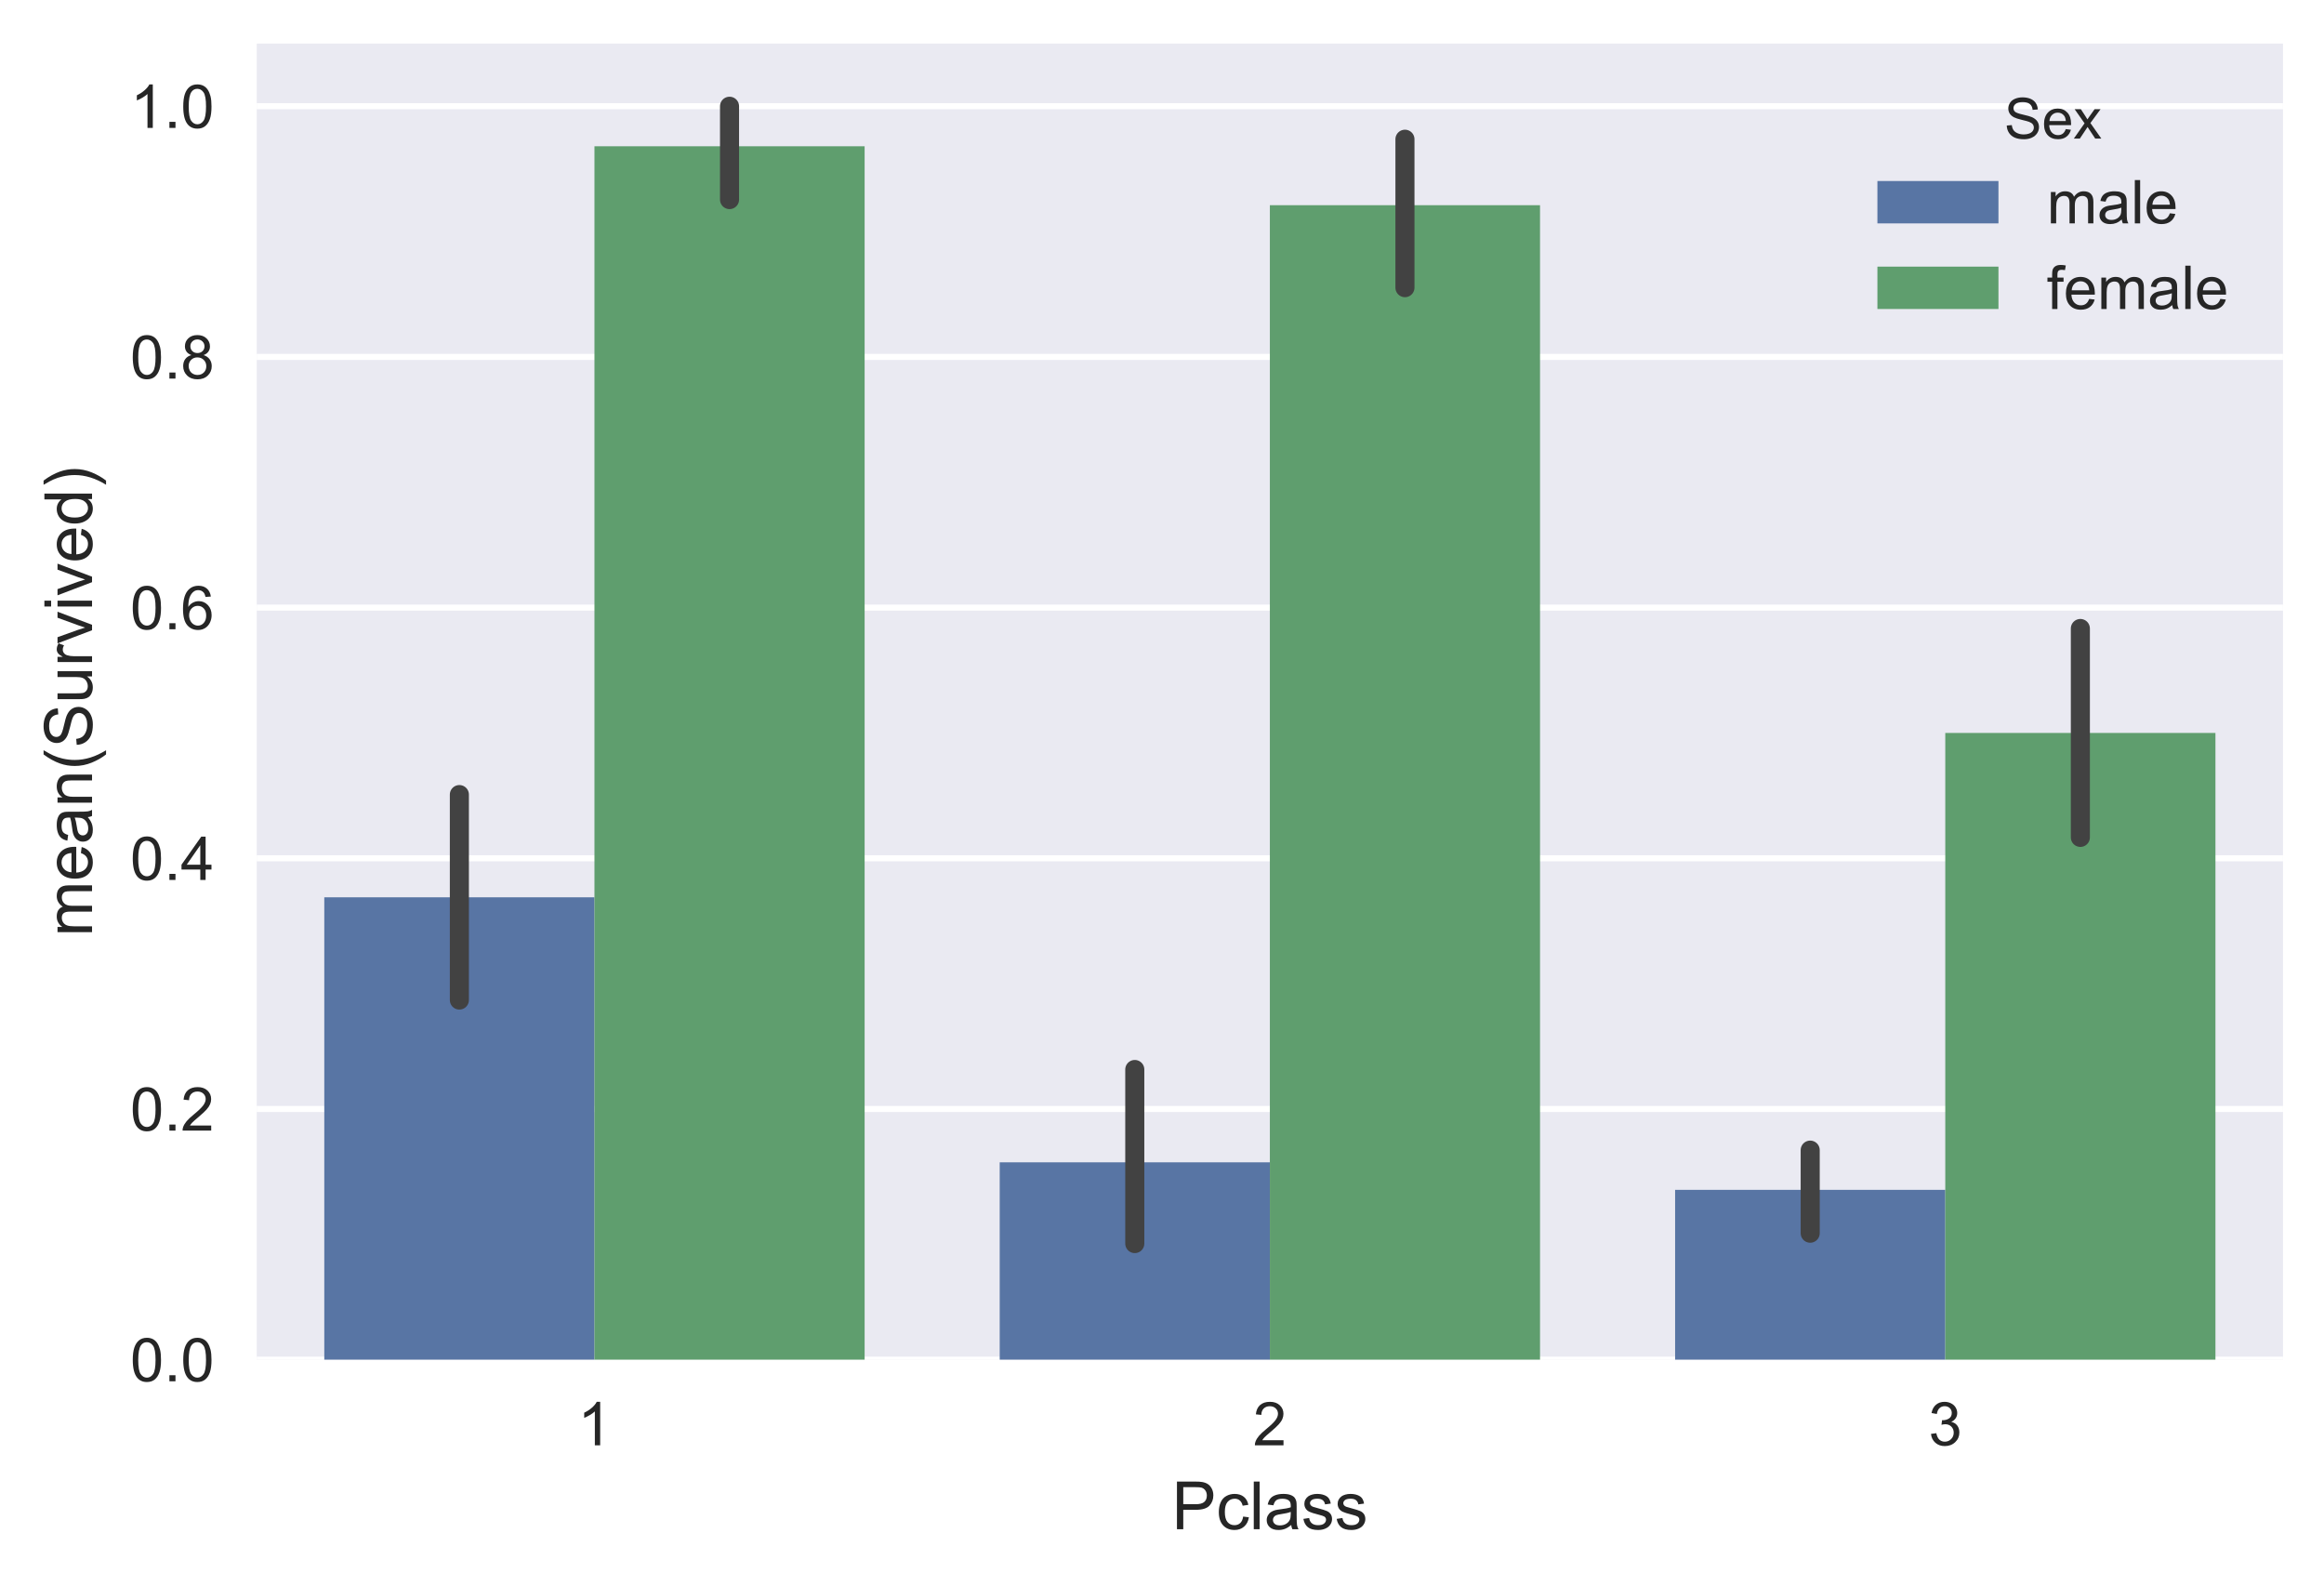
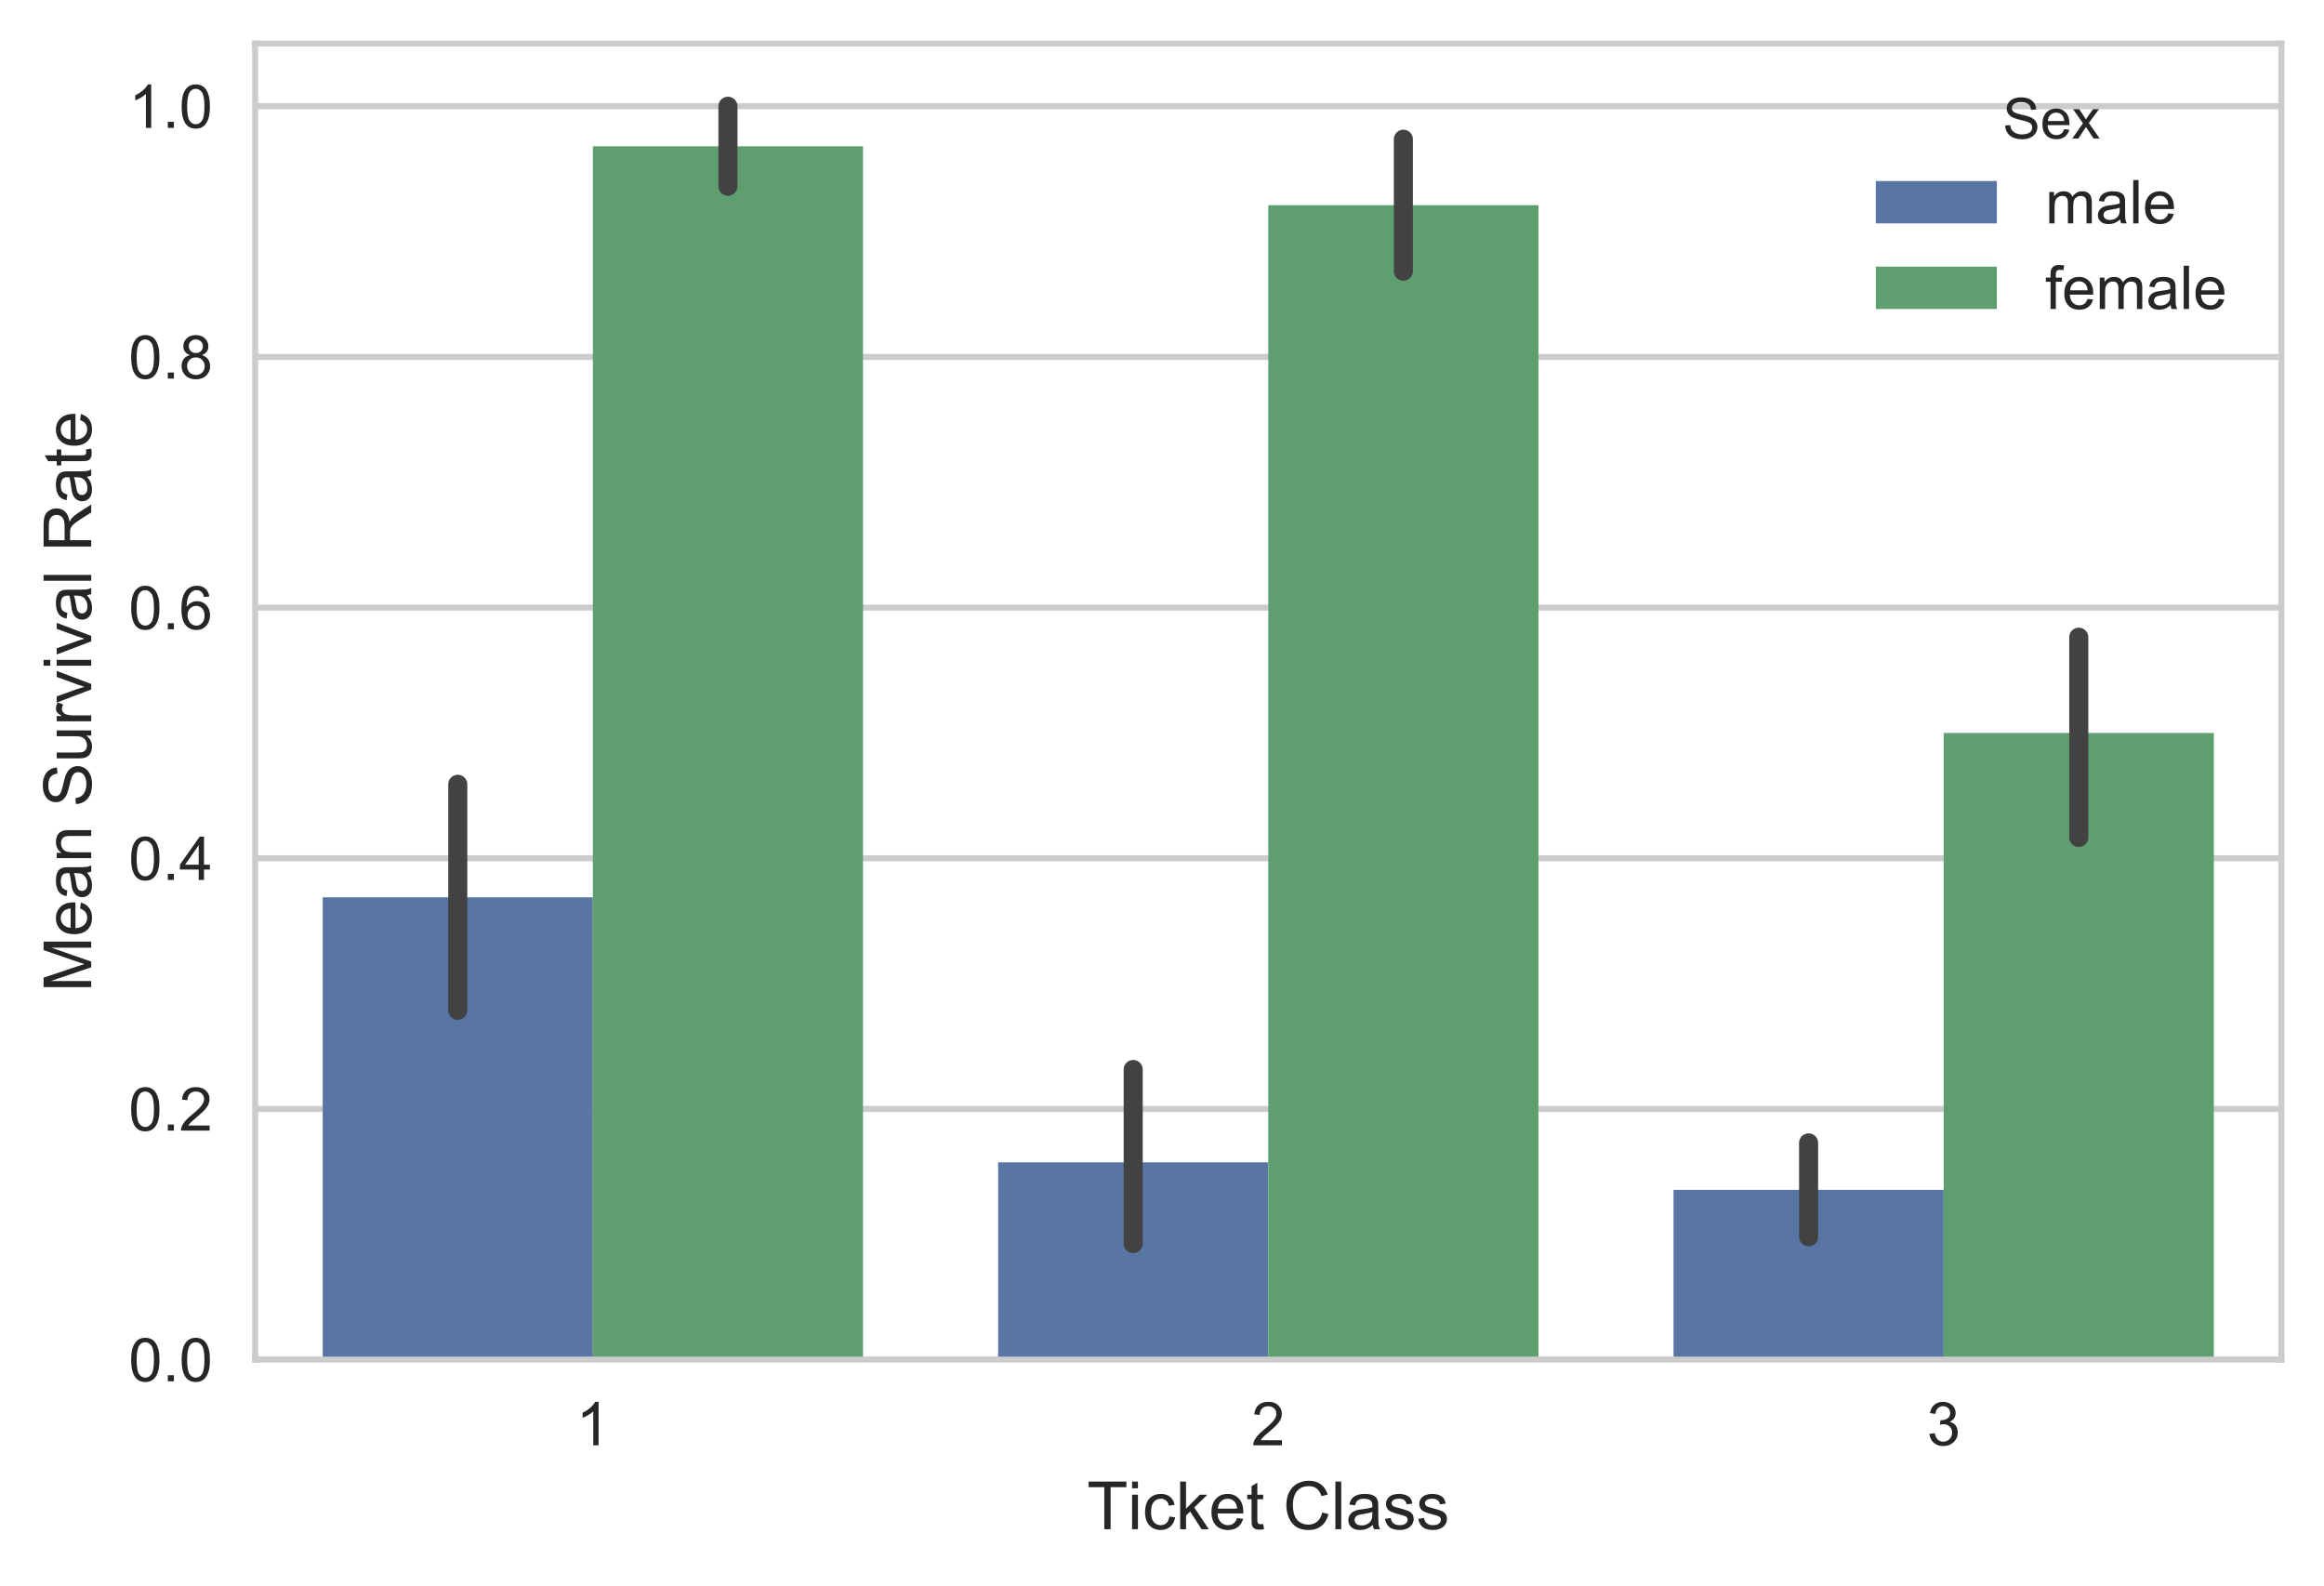
<svg xmlns="http://www.w3.org/2000/svg" xmlns:xlink="http://www.w3.org/1999/xlink" height="262pt" version="1.1" viewBox="0 0 384 262" width="384pt">
  <defs>
    <style type="text/css">
*{stroke-linecap:butt;stroke-linejoin:round;}
  </style>
  </defs>
  <g id="figure_1">
    <g id="patch_1">
-       <path d="M 0 262.045  L 384.423 262.045  L 384.423 0  L 0 0  z " style="fill:#ffffff;" />
+       <path d="M 0 262.045  L 384.16 262.045  L 384.16 0  L 0 0  z " style="fill:#ffffff;" />
    </g>
    <g id="axes_1">
      <g id="patch_2">
-         <path d="M 42.423 224.64  L 377.223 224.64  L 377.223 7.2  L 42.423 7.2  z " style="fill:#eaeaf2;" />
+         <path d="M 42.16 224.64  L 376.96 224.64  L 376.96 7.2  L 42.16 7.2  z " style="fill:#ffffff;" />
      </g>
      <g id="matplotlib.axis_1">
        <g id="xtick_1">
          <g id="line2d_1" />
          <g id="text_1">
            <defs>
              <path d="M 37.25 0  L 28.469 0  L 28.469 56  Q 25.297 52.984 20.141 49.953  Q 14.984 46.922 10.891 45.406  L 10.891 53.906  Q 18.266 57.375 23.781 62.297  Q 29.297 67.234 31.594 71.875  L 37.25 71.875  z " id="ArialMT-31" />
            </defs>
-             <g style="fill:#262626;" transform="translate(95.44234 238.7978)scale(0.1 -0.1)">
+             <g style="fill:#262626;" transform="translate(95.17937 238.7978)scale(0.1 -0.1)">
              <use xlink:href="#ArialMT-31" />
            </g>
          </g>
        </g>
        <g id="xtick_2">
          <g id="line2d_2" />
          <g id="text_2">
            <defs>
              <path d="M 50.344 8.453  L 50.344 0  L 3.031 0  Q 2.938 3.172 4.047 6.109  Q 5.859 10.938 9.828 15.625  Q 13.812 20.312 21.344 26.469  Q 33.016 36.031 37.109 41.625  Q 41.219 47.219 41.219 52.203  Q 41.219 57.422 37.469 61  Q 33.734 64.594 27.734 64.594  Q 21.391 64.594 17.578 60.781  Q 13.766 56.984 13.719 50.25  L 4.688 51.172  Q 5.609 61.281 11.656 66.578  Q 17.719 71.875 27.938 71.875  Q 38.234 71.875 44.234 66.156  Q 50.25 60.453 50.25 52  Q 50.25 47.703 48.484 43.547  Q 46.734 39.406 42.656 34.812  Q 38.578 30.219 29.109 22.219  Q 21.188 15.578 18.938 13.203  Q 16.703 10.844 15.234 8.453  z " id="ArialMT-32" />
            </defs>
-             <g style="fill:#262626;" transform="translate(207.0423 238.7978)scale(0.1 -0.1)">
+             <g style="fill:#262626;" transform="translate(206.7794 238.7978)scale(0.1 -0.1)">
              <use xlink:href="#ArialMT-32" />
            </g>
          </g>
        </g>
        <g id="xtick_3">
          <g id="line2d_3" />
          <g id="text_3">
            <defs>
              <path d="M 4.203 18.891  L 12.984 20.062  Q 14.5 12.594 18.141 9.297  Q 21.781 6 27 6  Q 33.203 6 37.469 10.297  Q 41.75 14.594 41.75 20.953  Q 41.75 27 37.797 30.922  Q 33.844 34.859 27.734 34.859  Q 25.25 34.859 21.531 33.891  L 22.516 41.609  Q 23.391 41.5 23.922 41.5  Q 29.547 41.5 34.031 44.422  Q 38.531 47.359 38.531 53.469  Q 38.531 58.297 35.25 61.469  Q 31.984 64.656 26.812 64.656  Q 21.688 64.656 18.266 61.422  Q 14.844 58.203 13.875 51.766  L 5.078 53.328  Q 6.688 62.156 12.391 67.016  Q 18.109 71.875 26.609 71.875  Q 32.469 71.875 37.391 69.359  Q 42.328 66.844 44.938 62.5  Q 47.562 58.156 47.562 53.266  Q 47.562 48.641 45.062 44.828  Q 42.578 41.016 37.703 38.766  Q 44.047 37.312 47.562 32.688  Q 51.078 28.078 51.078 21.141  Q 51.078 11.766 44.234 5.25  Q 37.406 -1.266 26.953 -1.266  Q 17.531 -1.266 11.297 4.344  Q 5.078 9.969 4.203 18.891  z " id="ArialMT-33" />
            </defs>
-             <g style="fill:#262626;" transform="translate(318.6423 238.7978)scale(0.1 -0.1)">
+             <g style="fill:#262626;" transform="translate(318.3794 238.7978)scale(0.1 -0.1)">
              <use xlink:href="#ArialMT-33" />
            </g>
          </g>
        </g>
        <g id="text_4">
          <defs>
-             <path d="M 7.719 0  L 7.719 71.578  L 34.719 71.578  Q 41.844 71.578 45.609 70.906  Q 50.875 70.016 54.438 67.547  Q 58.016 65.094 60.188 60.641  Q 62.359 56.203 62.359 50.875  Q 62.359 41.75 56.547 35.422  Q 50.734 29.109 35.547 29.109  L 17.188 29.109  L 17.188 0  z M 17.188 37.547  L 35.688 37.547  Q 44.875 37.547 48.734 40.969  Q 52.594 44.391 52.594 50.594  Q 52.594 55.078 50.312 58.266  Q 48.047 61.469 44.344 62.5  Q 41.938 63.141 35.5 63.141  L 17.188 63.141  z " id="ArialMT-50" />
+             <path d="M 25.922 0  L 25.922 63.141  L 2.344 63.141  L 2.344 71.578  L 59.078 71.578  L 59.078 63.141  L 35.406 63.141  L 35.406 0  z " id="ArialMT-54" />
+             <path d="M 6.641 61.469  L 6.641 71.578  L 15.438 71.578  L 15.438 61.469  z M 6.641 0  L 6.641 51.859  L 15.438 51.859  L 15.438 0  z " id="ArialMT-69" />
            <path d="M 40.438 19  L 49.078 17.875  Q 47.656 8.938 41.812 3.875  Q 35.984 -1.172 27.484 -1.172  Q 16.844 -1.172 10.375 5.781  Q 3.906 12.75 3.906 25.734  Q 3.906 34.125 6.688 40.422  Q 9.469 46.734 15.156 49.875  Q 20.844 53.031 27.547 53.031  Q 35.984 53.031 41.359 48.75  Q 46.734 44.484 48.25 36.625  L 39.703 35.297  Q 38.484 40.531 35.375 43.156  Q 32.281 45.797 27.875 45.797  Q 21.234 45.797 17.078 41.031  Q 12.938 36.281 12.938 25.984  Q 12.938 15.531 16.938 10.797  Q 20.953 6.062 27.391 6.062  Q 32.562 6.062 36.031 9.234  Q 39.5 12.406 40.438 19  z " id="ArialMT-63" />
+             <path d="M 6.641 0  L 6.641 71.578  L 15.438 71.578  L 15.438 30.766  L 36.234 51.859  L 47.609 51.859  L 27.781 32.625  L 49.609 0  L 38.766 0  L 21.625 26.516  L 15.438 20.562  L 15.438 0  z " id="ArialMT-6b" />
+             <path d="M 42.094 16.703  L 51.172 15.578  Q 49.031 7.625 43.219 3.219  Q 37.406 -1.172 28.375 -1.172  Q 17 -1.172 10.328 5.828  Q 3.656 12.844 3.656 25.484  Q 3.656 38.578 10.391 45.797  Q 17.141 53.031 27.875 53.031  Q 38.281 53.031 44.875 45.953  Q 51.469 38.875 51.469 26.031  Q 51.469 25.25 51.422 23.688  L 12.75 23.688  Q 13.234 15.141 17.578 10.594  Q 21.922 6.062 28.422 6.062  Q 33.25 6.062 36.672 8.594  Q 40.094 11.141 42.094 16.703  z M 13.234 30.906  L 42.188 30.906  Q 41.609 37.453 38.875 40.719  Q 34.672 45.797 27.984 45.797  Q 21.922 45.797 17.797 41.75  Q 13.672 37.703 13.234 30.906  z " id="ArialMT-65" />
+             <path d="M 25.781 7.859  L 27.047 0.094  Q 23.344 -0.688 20.406 -0.688  Q 15.625 -0.688 12.984 0.828  Q 10.359 2.344 9.281 4.812  Q 8.203 7.281 8.203 15.188  L 8.203 45.016  L 1.766 45.016  L 1.766 51.859  L 8.203 51.859  L 8.203 64.703  L 16.938 69.969  L 16.938 51.859  L 25.781 51.859  L 25.781 45.016  L 16.938 45.016  L 16.938 14.703  Q 16.938 10.938 17.406 9.859  Q 17.875 8.797 18.922 8.156  Q 19.969 7.516 21.922 7.516  Q 23.391 7.516 25.781 7.859  z " id="ArialMT-74" />
+             <path id="ArialMT-20" />
+             <path d="M 58.797 25.094  L 68.266 22.703  Q 65.281 11.031 57.547 4.906  Q 49.812 -1.219 38.625 -1.219  Q 27.047 -1.219 19.797 3.484  Q 12.547 8.203 8.766 17.141  Q 4.984 26.078 4.984 36.328  Q 4.984 47.516 9.25 55.828  Q 13.531 64.156 21.406 68.469  Q 29.297 72.797 38.766 72.797  Q 49.516 72.797 56.828 67.328  Q 64.156 61.859 67.047 51.953  L 57.719 49.75  Q 55.219 57.562 50.484 61.125  Q 45.75 64.703 38.578 64.703  Q 30.328 64.703 24.781 60.734  Q 19.234 56.781 16.984 50.109  Q 14.75 43.453 14.75 36.375  Q 14.75 27.25 17.406 20.438  Q 20.062 13.625 25.672 10.25  Q 31.297 6.891 37.844 6.891  Q 45.797 6.891 51.312 11.469  Q 56.844 16.062 58.797 25.094  z " id="ArialMT-43" />
            <path d="M 6.391 0  L 6.391 71.578  L 15.188 71.578  L 15.188 0  z " id="ArialMT-6c" />
            <path d="M 40.438 6.391  Q 35.547 2.25 31.031 0.531  Q 26.516 -1.172 21.344 -1.172  Q 12.797 -1.172 8.203 3  Q 3.609 7.172 3.609 13.672  Q 3.609 17.484 5.344 20.625  Q 7.078 23.781 9.891 25.688  Q 12.703 27.594 16.219 28.562  Q 18.797 29.25 24.031 29.891  Q 34.672 31.156 39.703 32.906  Q 39.75 34.719 39.75 35.203  Q 39.75 40.578 37.25 42.781  Q 33.891 45.75 27.25 45.75  Q 21.047 45.75 18.094 43.578  Q 15.141 41.406 13.719 35.891  L 5.125 37.062  Q 6.297 42.578 8.984 45.969  Q 11.672 49.359 16.75 51.188  Q 21.828 53.031 28.516 53.031  Q 35.156 53.031 39.297 51.469  Q 43.453 49.906 45.406 47.531  Q 47.359 45.172 48.141 41.547  Q 48.578 39.312 48.578 33.453  L 48.578 21.734  Q 48.578 9.469 49.141 6.219  Q 49.703 2.984 51.375 0  L 42.188 0  Q 40.828 2.734 40.438 6.391  z M 39.703 26.031  Q 34.906 24.078 25.344 22.703  Q 19.922 21.922 17.672 20.938  Q 15.438 19.969 14.203 18.094  Q 12.984 16.219 12.984 13.922  Q 12.984 10.406 15.641 8.062  Q 18.312 5.719 23.438 5.719  Q 28.516 5.719 32.469 7.938  Q 36.422 10.156 38.281 14.016  Q 39.703 17 39.703 22.797  z " id="ArialMT-61" />
            <path d="M 3.078 15.484  L 11.766 16.844  Q 12.5 11.625 15.844 8.844  Q 19.188 6.062 25.203 6.062  Q 31.25 6.062 34.172 8.516  Q 37.109 10.984 37.109 14.312  Q 37.109 17.281 34.516 19  Q 32.719 20.172 25.531 21.969  Q 15.875 24.422 12.141 26.203  Q 8.406 27.984 6.469 31.125  Q 4.547 34.281 4.547 38.094  Q 4.547 41.547 6.125 44.5  Q 7.719 47.469 10.453 49.422  Q 12.5 50.922 16.031 51.969  Q 19.578 53.031 23.641 53.031  Q 29.734 53.031 34.344 51.266  Q 38.969 49.516 41.156 46.5  Q 43.359 43.5 44.188 38.484  L 35.594 37.312  Q 35.016 41.312 32.203 43.547  Q 29.391 45.797 24.266 45.797  Q 18.219 45.797 15.625 43.797  Q 13.031 41.797 13.031 39.109  Q 13.031 37.406 14.109 36.031  Q 15.188 34.625 17.484 33.688  Q 18.797 33.203 25.25 31.453  Q 34.578 28.953 38.25 27.359  Q 41.938 25.781 44.031 22.75  Q 46.141 19.734 46.141 15.234  Q 46.141 10.844 43.578 6.953  Q 41.016 3.078 36.172 0.953  Q 31.344 -1.172 25.25 -1.172  Q 15.141 -1.172 9.844 3.031  Q 4.547 7.234 3.078 15.484  z " id="ArialMT-73" />
          </defs>
-           <g style="fill:#262626;" transform="translate(193.6236 252.6589)scale(0.11 -0.11)">
-             <use xlink:href="#ArialMT-50" />
-             <use x="66.699" xlink:href="#ArialMT-63" />
-             <use x="116.699" xlink:href="#ArialMT-6c" />
-             <use x="138.916" xlink:href="#ArialMT-61" />
-             <use x="194.531" xlink:href="#ArialMT-73" />
-             <use x="244.531" xlink:href="#ArialMT-73" />
+           <g style="fill:#262626;" transform="translate(179.6141 252.6589)scale(0.11 -0.11)">
+             <use xlink:href="#ArialMT-54" />
+             <use x="61.037" xlink:href="#ArialMT-69" />
+             <use x="83.254" xlink:href="#ArialMT-63" />
+             <use x="133.254" xlink:href="#ArialMT-6b" />
+             <use x="183.254" xlink:href="#ArialMT-65" />
+             <use x="238.869" xlink:href="#ArialMT-74" />
+             <use x="266.652" xlink:href="#ArialMT-20" />
+             <use x="294.436" xlink:href="#ArialMT-43" />
+             <use x="366.652" xlink:href="#ArialMT-6c" />
+             <use x="388.869" xlink:href="#ArialMT-61" />
+             <use x="444.484" xlink:href="#ArialMT-73" />
+             <use x="494.484" xlink:href="#ArialMT-73" />
          </g>
        </g>
      </g>
      <g id="matplotlib.axis_2">
        <g id="ytick_1">
          <g id="line2d_4">
-             <path clip-path="url(#p3b746c4739)" d="M 42.423 224.64  L 377.223 224.64  " style="fill:none;stroke:#ffffff;stroke-linecap:round;" />
+             <path clip-path="url(#pe15b481ed0)" d="M 42.16 224.64  L 376.96 224.64  " style="fill:none;stroke:#cccccc;stroke-linecap:round;" />
          </g>
          <g id="line2d_5" />
          <g id="text_5">
            <defs>
              <path d="M 4.156 35.297  Q 4.156 48 6.766 55.734  Q 9.375 63.484 14.516 67.672  Q 19.672 71.875 27.484 71.875  Q 33.25 71.875 37.594 69.547  Q 41.938 67.234 44.766 62.859  Q 47.609 58.5 49.219 52.219  Q 50.828 45.953 50.828 35.297  Q 50.828 22.703 48.234 14.969  Q 45.656 7.234 40.5 3  Q 35.359 -1.219 27.484 -1.219  Q 17.141 -1.219 11.234 6.203  Q 4.156 15.141 4.156 35.297  z M 13.188 35.297  Q 13.188 17.672 17.312 11.828  Q 21.438 6 27.484 6  Q 33.547 6 37.672 11.859  Q 41.797 17.719 41.797 35.297  Q 41.797 52.984 37.672 58.781  Q 33.547 64.594 27.391 64.594  Q 21.344 64.594 17.719 59.469  Q 13.188 52.938 13.188 35.297  z " id="ArialMT-30" />
              <path d="M 9.078 0  L 9.078 10.016  L 19.094 10.016  L 19.094 0  z " id="ArialMT-2e" />
            </defs>
-             <g style="fill:#262626;" transform="translate(21.52281 228.2189)scale(0.1 -0.1)">
+             <g style="fill:#262626;" transform="translate(21.25984 228.2189)scale(0.1 -0.1)">
              <use xlink:href="#ArialMT-30" />
              <use x="55.615" xlink:href="#ArialMT-2e" />
              <use x="83.398" xlink:href="#ArialMT-30" />
            </g>
          </g>
        </g>
        <g id="ytick_2">
          <g id="line2d_6">
-             <path clip-path="url(#p3b746c4739)" d="M 42.423 183.223  L 377.223 183.223  " style="fill:none;stroke:#ffffff;stroke-linecap:round;" />
+             <path clip-path="url(#pe15b481ed0)" d="M 42.16 183.223  L 376.96 183.223  " style="fill:none;stroke:#cccccc;stroke-linecap:round;" />
          </g>
          <g id="line2d_7" />
          <g id="text_6">
-             <g style="fill:#262626;" transform="translate(21.52281 186.8018)scale(0.1 -0.1)">
+             <g style="fill:#262626;" transform="translate(21.25984 186.8018)scale(0.1 -0.1)">
              <use xlink:href="#ArialMT-30" />
              <use x="55.615" xlink:href="#ArialMT-2e" />
              <use x="83.398" xlink:href="#ArialMT-32" />
            </g>
          </g>
        </g>
        <g id="ytick_3">
          <g id="line2d_8">
-             <path clip-path="url(#p3b746c4739)" d="M 42.423 141.806  L 377.223 141.806  " style="fill:none;stroke:#ffffff;stroke-linecap:round;" />
+             <path clip-path="url(#pe15b481ed0)" d="M 42.16 141.806  L 376.96 141.806  " style="fill:none;stroke:#cccccc;stroke-linecap:round;" />
          </g>
          <g id="line2d_9" />
          <g id="text_7">
            <defs>
              <path d="M 32.328 0  L 32.328 17.141  L 1.266 17.141  L 1.266 25.203  L 33.938 71.578  L 41.109 71.578  L 41.109 25.203  L 50.781 25.203  L 50.781 17.141  L 41.109 17.141  L 41.109 0  z M 32.328 25.203  L 32.328 57.469  L 9.906 25.203  z " id="ArialMT-34" />
            </defs>
-             <g style="fill:#262626;" transform="translate(21.52281 145.3846)scale(0.1 -0.1)">
+             <g style="fill:#262626;" transform="translate(21.25984 145.3846)scale(0.1 -0.1)">
              <use xlink:href="#ArialMT-30" />
              <use x="55.615" xlink:href="#ArialMT-2e" />
              <use x="83.398" xlink:href="#ArialMT-34" />
            </g>
          </g>
        </g>
        <g id="ytick_4">
          <g id="line2d_10">
-             <path clip-path="url(#p3b746c4739)" d="M 42.423 100.389  L 377.223 100.389  " style="fill:none;stroke:#ffffff;stroke-linecap:round;" />
+             <path clip-path="url(#pe15b481ed0)" d="M 42.16 100.389  L 376.96 100.389  " style="fill:none;stroke:#cccccc;stroke-linecap:round;" />
          </g>
          <g id="line2d_11" />
          <g id="text_8">
            <defs>
              <path d="M 49.75 54.047  L 41.016 53.375  Q 39.844 58.547 37.703 60.891  Q 34.125 64.656 28.906 64.656  Q 24.703 64.656 21.531 62.312  Q 17.391 59.281 14.984 53.469  Q 12.594 47.656 12.5 36.922  Q 15.672 41.75 20.266 44.094  Q 24.859 46.438 29.891 46.438  Q 38.672 46.438 44.844 39.969  Q 51.031 33.5 51.031 23.25  Q 51.031 16.5 48.125 10.719  Q 45.219 4.938 40.141 1.859  Q 35.062 -1.219 28.609 -1.219  Q 17.625 -1.219 10.688 6.859  Q 3.766 14.938 3.766 33.5  Q 3.766 54.25 11.422 63.672  Q 18.109 71.875 29.438 71.875  Q 37.891 71.875 43.281 67.141  Q 48.688 62.406 49.75 54.047  z M 13.875 23.188  Q 13.875 18.656 15.797 14.5  Q 17.719 10.359 21.188 8.172  Q 24.656 6 28.469 6  Q 34.031 6 38.031 10.484  Q 42.047 14.984 42.047 22.703  Q 42.047 30.125 38.078 34.391  Q 34.125 38.672 28.125 38.672  Q 22.172 38.672 18.016 34.391  Q 13.875 30.125 13.875 23.188  z " id="ArialMT-36" />
            </defs>
-             <g style="fill:#262626;" transform="translate(21.52281 103.9675)scale(0.1 -0.1)">
+             <g style="fill:#262626;" transform="translate(21.25984 103.9675)scale(0.1 -0.1)">
              <use xlink:href="#ArialMT-30" />
              <use x="55.615" xlink:href="#ArialMT-2e" />
              <use x="83.398" xlink:href="#ArialMT-36" />
            </g>
          </g>
        </g>
        <g id="ytick_5">
          <g id="line2d_12">
-             <path clip-path="url(#p3b746c4739)" d="M 42.423 58.971  L 377.223 58.971  " style="fill:none;stroke:#ffffff;stroke-linecap:round;" />
+             <path clip-path="url(#pe15b481ed0)" d="M 42.16 58.971  L 376.96 58.971  " style="fill:none;stroke:#cccccc;stroke-linecap:round;" />
          </g>
          <g id="line2d_13" />
          <g id="text_9">
            <defs>
              <path d="M 17.672 38.812  Q 12.203 40.828 9.562 44.531  Q 6.938 48.25 6.938 53.422  Q 6.938 61.234 12.547 66.547  Q 18.172 71.875 27.484 71.875  Q 36.859 71.875 42.578 66.422  Q 48.297 60.984 48.297 53.172  Q 48.297 48.188 45.672 44.5  Q 43.062 40.828 37.75 38.812  Q 44.344 36.672 47.781 31.875  Q 51.219 27.094 51.219 20.453  Q 51.219 11.281 44.719 5.031  Q 38.234 -1.219 27.641 -1.219  Q 17.047 -1.219 10.547 5.047  Q 4.047 11.328 4.047 20.703  Q 4.047 27.688 7.594 32.391  Q 11.141 37.109 17.672 38.812  z M 15.922 53.719  Q 15.922 48.641 19.188 45.406  Q 22.469 42.188 27.688 42.188  Q 32.766 42.188 36.016 45.375  Q 39.266 48.578 39.266 53.219  Q 39.266 58.062 35.906 61.359  Q 32.562 64.656 27.594 64.656  Q 22.562 64.656 19.234 61.422  Q 15.922 58.203 15.922 53.719  z M 13.094 20.656  Q 13.094 16.891 14.875 13.375  Q 16.656 9.859 20.172 7.922  Q 23.688 6 27.734 6  Q 34.031 6 38.125 10.047  Q 42.234 14.109 42.234 20.359  Q 42.234 26.703 38.016 30.859  Q 33.797 35.016 27.438 35.016  Q 21.234 35.016 17.156 30.906  Q 13.094 26.812 13.094 20.656  z " id="ArialMT-38" />
            </defs>
-             <g style="fill:#262626;" transform="translate(21.52281 62.55033)scale(0.1 -0.1)">
+             <g style="fill:#262626;" transform="translate(21.25984 62.55033)scale(0.1 -0.1)">
              <use xlink:href="#ArialMT-30" />
              <use x="55.615" xlink:href="#ArialMT-2e" />
              <use x="83.398" xlink:href="#ArialMT-38" />
            </g>
          </g>
        </g>
        <g id="ytick_6">
          <g id="line2d_14">
-             <path clip-path="url(#p3b746c4739)" d="M 42.423 17.554  L 377.223 17.554  " style="fill:none;stroke:#ffffff;stroke-linecap:round;" />
+             <path clip-path="url(#pe15b481ed0)" d="M 42.16 17.554  L 376.96 17.554  " style="fill:none;stroke:#cccccc;stroke-linecap:round;" />
          </g>
          <g id="line2d_15" />
          <g id="text_10">
-             <g style="fill:#262626;" transform="translate(21.52281 21.13319)scale(0.1 -0.1)">
+             <g style="fill:#262626;" transform="translate(21.25984 21.13319)scale(0.1 -0.1)">
              <use xlink:href="#ArialMT-31" />
              <use x="55.615" xlink:href="#ArialMT-2e" />
              <use x="83.398" xlink:href="#ArialMT-30" />
            </g>
          </g>
        </g>
        <g id="text_11">
          <defs>
-             <path d="M 6.594 0  L 6.594 51.859  L 14.453 51.859  L 14.453 44.578  Q 16.891 48.391 20.938 50.703  Q 25 53.031 30.172 53.031  Q 35.938 53.031 39.625 50.641  Q 43.312 48.25 44.828 43.953  Q 50.984 53.031 60.844 53.031  Q 68.562 53.031 72.703 48.75  Q 76.859 44.484 76.859 35.594  L 76.859 0  L 68.109 0  L 68.109 32.672  Q 68.109 37.938 67.25 40.25  Q 66.406 42.578 64.156 43.984  Q 61.922 45.406 58.891 45.406  Q 53.422 45.406 49.797 41.766  Q 46.188 38.141 46.188 30.125  L 46.188 0  L 37.406 0  L 37.406 33.688  Q 37.406 39.547 35.25 42.469  Q 33.109 45.406 28.219 45.406  Q 24.516 45.406 21.359 43.453  Q 18.219 41.5 16.797 37.734  Q 15.375 33.984 15.375 26.906  L 15.375 0  z " id="ArialMT-6d" />
-             <path d="M 42.094 16.703  L 51.172 15.578  Q 49.031 7.625 43.219 3.219  Q 37.406 -1.172 28.375 -1.172  Q 17 -1.172 10.328 5.828  Q 3.656 12.844 3.656 25.484  Q 3.656 38.578 10.391 45.797  Q 17.141 53.031 27.875 53.031  Q 38.281 53.031 44.875 45.953  Q 51.469 38.875 51.469 26.031  Q 51.469 25.25 51.422 23.688  L 12.75 23.688  Q 13.234 15.141 17.578 10.594  Q 21.922 6.062 28.422 6.062  Q 33.25 6.062 36.672 8.594  Q 40.094 11.141 42.094 16.703  z M 13.234 30.906  L 42.188 30.906  Q 41.609 37.453 38.875 40.719  Q 34.672 45.797 27.984 45.797  Q 21.922 45.797 17.797 41.75  Q 13.672 37.703 13.234 30.906  z " id="ArialMT-65" />
+             <path d="M 7.422 0  L 7.422 71.578  L 21.688 71.578  L 38.625 20.906  Q 40.969 13.812 42.047 10.297  Q 43.266 14.203 45.844 21.781  L 62.984 71.578  L 75.734 71.578  L 75.734 0  L 66.609 0  L 66.609 59.906  L 45.797 0  L 37.25 0  L 16.547 60.938  L 16.547 0  z " id="ArialMT-4d" />
            <path d="M 6.594 0  L 6.594 51.859  L 14.5 51.859  L 14.5 44.484  Q 20.219 53.031 31 53.031  Q 35.688 53.031 39.625 51.344  Q 43.562 49.656 45.516 46.922  Q 47.469 44.188 48.25 40.438  Q 48.734 37.984 48.734 31.891  L 48.734 0  L 39.938 0  L 39.938 31.547  Q 39.938 36.922 38.906 39.578  Q 37.891 42.234 35.281 43.812  Q 32.672 45.406 29.156 45.406  Q 23.531 45.406 19.453 41.844  Q 15.375 38.281 15.375 28.328  L 15.375 0  z " id="ArialMT-6e" />
-             <path d="M 23.391 -21.047  Q 16.109 -11.859 11.078 0.438  Q 6.062 12.75 6.062 25.922  Q 6.062 37.547 9.812 48.188  Q 14.203 60.547 23.391 72.797  L 29.688 72.797  Q 23.781 62.641 21.875 58.297  Q 18.891 51.562 17.188 44.234  Q 15.094 35.109 15.094 25.875  Q 15.094 2.391 29.688 -21.047  z " id="ArialMT-28" />
            <path d="M 4.5 23  L 13.422 23.781  Q 14.062 18.406 16.375 14.969  Q 18.703 11.531 23.578 9.406  Q 28.469 7.281 34.578 7.281  Q 39.984 7.281 44.141 8.891  Q 48.297 10.5 50.312 13.297  Q 52.344 16.109 52.344 19.438  Q 52.344 22.797 50.391 25.312  Q 48.438 27.828 43.953 29.547  Q 41.062 30.672 31.203 33.031  Q 21.344 35.406 17.391 37.5  Q 12.25 40.188 9.734 44.156  Q 7.234 48.141 7.234 53.078  Q 7.234 58.5 10.297 63.203  Q 13.375 67.922 19.281 70.359  Q 25.203 72.797 32.422 72.797  Q 40.375 72.797 46.453 70.234  Q 52.547 67.672 55.812 62.688  Q 59.078 57.719 59.328 51.422  L 50.25 50.734  Q 49.516 57.516 45.281 60.984  Q 41.062 64.453 32.812 64.453  Q 24.219 64.453 20.281 61.297  Q 16.359 58.156 16.359 53.719  Q 16.359 49.859 19.141 47.359  Q 21.875 44.875 33.422 42.266  Q 44.969 39.656 49.266 37.703  Q 55.516 34.812 58.484 30.391  Q 61.469 25.984 61.469 20.219  Q 61.469 14.5 58.203 9.438  Q 54.938 4.391 48.797 1.578  Q 42.672 -1.219 35.016 -1.219  Q 25.297 -1.219 18.719 1.609  Q 12.156 4.438 8.422 10.125  Q 4.688 15.828 4.5 23  z " id="ArialMT-53" />
            <path d="M 40.578 0  L 40.578 7.625  Q 34.516 -1.172 24.125 -1.172  Q 19.531 -1.172 15.547 0.578  Q 11.578 2.344 9.641 5  Q 7.719 7.672 6.938 11.531  Q 6.391 14.109 6.391 19.734  L 6.391 51.859  L 15.188 51.859  L 15.188 23.094  Q 15.188 16.219 15.719 13.812  Q 16.547 10.359 19.234 8.375  Q 21.922 6.391 25.875 6.391  Q 29.828 6.391 33.297 8.422  Q 36.766 10.453 38.203 13.938  Q 39.656 17.438 39.656 24.078  L 39.656 51.859  L 48.438 51.859  L 48.438 0  z " id="ArialMT-75" />
            <path d="M 6.5 0  L 6.5 51.859  L 14.406 51.859  L 14.406 44  Q 17.438 49.516 20 51.266  Q 22.562 53.031 25.641 53.031  Q 30.078 53.031 34.672 50.203  L 31.641 42.047  Q 28.422 43.953 25.203 43.953  Q 22.312 43.953 20.016 42.219  Q 17.719 40.484 16.75 37.406  Q 15.281 32.719 15.281 27.156  L 15.281 0  z " id="ArialMT-72" />
            <path d="M 21 0  L 1.266 51.859  L 10.547 51.859  L 21.688 20.797  Q 23.484 15.766 25 10.359  Q 26.172 14.453 28.266 20.219  L 39.797 51.859  L 48.828 51.859  L 29.203 0  z " id="ArialMT-76" />
-             <path d="M 6.641 61.469  L 6.641 71.578  L 15.438 71.578  L 15.438 61.469  z M 6.641 0  L 6.641 51.859  L 15.438 51.859  L 15.438 0  z " id="ArialMT-69" />
-             <path d="M 40.234 0  L 40.234 6.547  Q 35.297 -1.172 25.734 -1.172  Q 19.531 -1.172 14.328 2.25  Q 9.125 5.672 6.266 11.797  Q 3.422 17.922 3.422 25.875  Q 3.422 33.641 6 39.969  Q 8.594 46.297 13.766 49.656  Q 18.953 53.031 25.344 53.031  Q 30.031 53.031 33.688 51.047  Q 37.359 49.078 39.656 45.906  L 39.656 71.578  L 48.391 71.578  L 48.391 0  z M 12.453 25.875  Q 12.453 15.922 16.641 10.984  Q 20.844 6.062 26.562 6.062  Q 32.328 6.062 36.344 10.766  Q 40.375 15.484 40.375 25.141  Q 40.375 35.797 36.266 40.766  Q 32.172 45.75 26.172 45.75  Q 20.312 45.75 16.375 40.969  Q 12.453 36.188 12.453 25.875  z " id="ArialMT-64" />
-             <path d="M 12.359 -21.047  L 6.062 -21.047  Q 20.656 2.391 20.656 25.875  Q 20.656 35.062 18.562 44.094  Q 16.891 51.422 13.922 58.156  Q 12.016 62.547 6.062 72.797  L 12.359 72.797  Q 21.531 60.547 25.922 48.188  Q 29.688 37.547 29.688 25.922  Q 29.688 12.75 24.625 0.438  Q 19.578 -11.859 12.359 -21.047  z " id="ArialMT-29" />
-           </defs>
-           <g style="fill:#262626;" transform="translate(15.20766 154.7371)rotate(-90)scale(0.11 -0.11)">
-             <use xlink:href="#ArialMT-6d" />
+             <path d="M 7.859 0  L 7.859 71.578  L 39.594 71.578  Q 49.172 71.578 54.141 69.641  Q 59.125 67.719 62.109 62.828  Q 65.094 57.953 65.094 52.047  Q 65.094 44.438 60.156 39.203  Q 55.219 33.984 44.922 32.562  Q 48.688 30.766 50.641 29  Q 54.781 25.203 58.5 19.484  L 70.953 0  L 59.031 0  L 49.562 14.891  Q 45.406 21.344 42.719 24.75  Q 40.047 28.172 37.922 29.531  Q 35.797 30.906 33.594 31.453  Q 31.984 31.781 28.328 31.781  L 17.328 31.781  L 17.328 0  z M 17.328 39.984  L 37.703 39.984  Q 44.188 39.984 47.844 41.328  Q 51.516 42.672 53.422 45.625  Q 55.328 48.578 55.328 52.047  Q 55.328 57.125 51.641 60.391  Q 47.953 63.672 39.984 63.672  L 17.328 63.672  z " id="ArialMT-52" />
+           </defs>
+           <g style="fill:#262626;" transform="translate(15.07359 163.9109)rotate(-90)scale(0.11 -0.11)">
+             <use xlink:href="#ArialMT-4d" />
            <use x="83.301" xlink:href="#ArialMT-65" />
            <use x="138.916" xlink:href="#ArialMT-61" />
            <use x="194.531" xlink:href="#ArialMT-6e" />
-             <use x="250.146" xlink:href="#ArialMT-28" />
-             <use x="283.447" xlink:href="#ArialMT-53" />
-             <use x="350.146" xlink:href="#ArialMT-75" />
-             <use x="405.762" xlink:href="#ArialMT-72" />
-             <use x="439.062" xlink:href="#ArialMT-76" />
-             <use x="489.062" xlink:href="#ArialMT-69" />
-             <use x="511.279" xlink:href="#ArialMT-76" />
-             <use x="561.279" xlink:href="#ArialMT-65" />
-             <use x="616.895" xlink:href="#ArialMT-64" />
-             <use x="672.51" xlink:href="#ArialMT-29" />
+             <use x="250.146" xlink:href="#ArialMT-20" />
+             <use x="277.93" xlink:href="#ArialMT-53" />
+             <use x="344.629" xlink:href="#ArialMT-75" />
+             <use x="400.244" xlink:href="#ArialMT-72" />
+             <use x="433.545" xlink:href="#ArialMT-76" />
+             <use x="483.545" xlink:href="#ArialMT-69" />
+             <use x="505.762" xlink:href="#ArialMT-76" />
+             <use x="555.762" xlink:href="#ArialMT-61" />
+             <use x="611.377" xlink:href="#ArialMT-6c" />
+             <use x="633.594" xlink:href="#ArialMT-20" />
+             <use x="661.377" xlink:href="#ArialMT-52" />
+             <use x="733.594" xlink:href="#ArialMT-61" />
+             <use x="789.209" xlink:href="#ArialMT-74" />
+             <use x="816.992" xlink:href="#ArialMT-65" />
          </g>
        </g>
      </g>
      <g id="patch_3">
-         <path clip-path="url(#p3b746c4739)" d="M 53.583 224.64  L 98.223 224.64  L 98.223 148.256  L 53.583 148.256  z " style="fill:#5875a4;" />
+         <path clip-path="url(#pe15b481ed0)" d="M 53.32 224.64  L 97.96 224.64  L 97.96 148.256  L 53.32 148.256  z " style="fill:#5875a4;" />
      </g>
      <g id="patch_4">
-         <path clip-path="url(#p3b746c4739)" d="M 165.183 224.64  L 209.823 224.64  L 209.823 192.043  L 165.183 192.043  z " style="fill:#5875a4;" />
+         <path clip-path="url(#pe15b481ed0)" d="M 164.92 224.64  L 209.56 224.64  L 209.56 192.043  L 164.92 192.043  z " style="fill:#5875a4;" />
      </g>
      <g id="patch_5">
-         <path clip-path="url(#p3b746c4739)" d="M 276.783 224.64  L 321.423 224.64  L 321.423 196.591  L 276.783 196.591  z " style="fill:#5875a4;" />
+         <path clip-path="url(#pe15b481ed0)" d="M 276.52 224.64  L 321.16 224.64  L 321.16 196.591  L 276.52 196.591  z " style="fill:#5875a4;" />
      </g>
      <g id="patch_6">
-         <path clip-path="url(#p3b746c4739)" d="M 98.223 224.64  L 142.863 224.64  L 142.863 24.163  L 98.223 24.163  z " style="fill:#5f9e6e;" />
+         <path clip-path="url(#pe15b481ed0)" d="M 97.96 224.64  L 142.6 224.64  L 142.6 24.163  L 97.96 24.163  z " style="fill:#5f9e6e;" />
      </g>
      <g id="patch_7">
-         <path clip-path="url(#p3b746c4739)" d="M 209.823 224.64  L 254.463 224.64  L 254.463 33.903  L 209.823 33.903  z " style="fill:#5f9e6e;" />
+         <path clip-path="url(#pe15b481ed0)" d="M 209.56 224.64  L 254.2 224.64  L 254.2 33.903  L 209.56 33.903  z " style="fill:#5f9e6e;" />
      </g>
      <g id="patch_8">
-         <path clip-path="url(#p3b746c4739)" d="M 321.423 224.64  L 366.063 224.64  L 366.063 121.097  L 321.423 121.097  z " style="fill:#5f9e6e;" />
+         <path clip-path="url(#pe15b481ed0)" d="M 321.16 224.64  L 365.8 224.64  L 365.8 121.097  L 321.16 121.097  z " style="fill:#5f9e6e;" />
      </g>
      <g id="line2d_16">
-         <path clip-path="url(#p3b746c4739)" d="M 75.903 165.23  L 75.903 131.282  " style="fill:none;stroke:#424242;stroke-linecap:round;stroke-width:3.15;" />
+         <path clip-path="url(#pe15b481ed0)" d="M 75.64 166.928  L 75.64 129.584  " style="fill:none;stroke:#424242;stroke-linecap:round;stroke-width:3.15;" />
      </g>
      <g id="line2d_17">
-         <path clip-path="url(#p3b746c4739)" d="M 187.503 205.465  L 187.503 176.703  " style="fill:none;stroke:#424242;stroke-linecap:round;stroke-width:3.15;" />
+         <path clip-path="url(#pe15b481ed0)" d="M 187.24 205.465  L 187.24 176.703  " style="fill:none;stroke:#424242;stroke-linecap:round;stroke-width:3.15;" />
      </g>
      <g id="line2d_18">
-         <path clip-path="url(#p3b746c4739)" d="M 299.103 203.752  L 299.103 190.026  " style="fill:none;stroke:#424242;stroke-linecap:round;stroke-width:3.15;" />
+         <path clip-path="url(#pe15b481ed0)" d="M 298.84 204.349  L 298.84 188.833  " style="fill:none;stroke:#424242;stroke-linecap:round;stroke-width:3.15;" />
      </g>
      <g id="line2d_19">
-         <path clip-path="url(#p3b746c4739)" d="M 120.543 32.976  L 120.543 17.554  " style="fill:none;stroke:#424242;stroke-linecap:round;stroke-width:3.15;" />
+         <path clip-path="url(#pe15b481ed0)" d="M 120.28 30.773  L 120.28 17.554  " style="fill:none;stroke:#424242;stroke-linecap:round;stroke-width:3.15;" />
      </g>
      <g id="line2d_20">
-         <path clip-path="url(#p3b746c4739)" d="M 232.143 47.527  L 232.143 23.004  " style="fill:none;stroke:#424242;stroke-linecap:round;stroke-width:3.15;" />
+         <path clip-path="url(#pe15b481ed0)" d="M 231.88 44.802  L 231.88 23.004  " style="fill:none;stroke:#424242;stroke-linecap:round;stroke-width:3.15;" />
      </g>
      <g id="line2d_21">
-         <path clip-path="url(#p3b746c4739)" d="M 343.743 138.354  L 343.743 103.84  " style="fill:none;stroke:#424242;stroke-linecap:round;stroke-width:3.15;" />
+         <path clip-path="url(#pe15b481ed0)" d="M 343.48 138.354  L 343.48 105.278  " style="fill:none;stroke:#424242;stroke-linecap:round;stroke-width:3.15;" />
      </g>
      <g id="patch_9">
-         <path d="M 42.423 224.64  L 42.423 7.2  " style="fill:none;" />
+         <path d="M 42.16 224.64  L 42.16 7.2  " style="fill:none;stroke:#cccccc;stroke-linecap:square;stroke-linejoin:miter;" />
      </g>
      <g id="patch_10">
-         <path d="M 377.223 224.64  L 377.223 7.2  " style="fill:none;" />
+         <path d="M 376.96 224.64  L 376.96 7.2  " style="fill:none;stroke:#cccccc;stroke-linecap:square;stroke-linejoin:miter;" />
      </g>
      <g id="patch_11">
-         <path d="M 42.423 224.64  L 377.223 224.64  " style="fill:none;" />
+         <path d="M 42.16 224.64  L 376.96 224.64  " style="fill:none;stroke:#cccccc;stroke-linecap:square;stroke-linejoin:miter;" />
      </g>
      <g id="patch_12">
-         <path d="M 42.423 7.2  L 377.223 7.2  " style="fill:none;" />
+         <path d="M 42.16 7.2  L 376.96 7.2  " style="fill:none;stroke:#cccccc;stroke-linecap:square;stroke-linejoin:miter;" />
      </g>
      <g id="legend_1">
        <g id="text_12">
          <defs>
            <path d="M 0.734 0  L 19.672 26.953  L 2.156 51.859  L 13.141 51.859  L 21.094 39.703  Q 23.344 36.234 24.703 33.891  Q 26.859 37.109 28.656 39.594  L 37.406 51.859  L 47.906 51.859  L 29.984 27.438  L 49.266 0  L 38.484 0  L 27.828 16.109  L 25 20.453  L 11.375 0  z " id="ArialMT-78" />
          </defs>
-           <g style="fill:#262626;" transform="translate(331.161 22.89256)scale(0.0935 -0.0935)">
+           <g style="fill:#262626;" transform="translate(330.898 22.89256)scale(0.0935 -0.0935)">
            <use xlink:href="#ArialMT-53" />
            <use x="66.699" xlink:href="#ArialMT-65" />
            <use x="122.314" xlink:href="#ArialMT-78" />
          </g>
        </g>
        <g id="patch_13">
-           <path d="M 310.21 36.909  L 330.21 36.909  L 330.21 29.909  L 310.21 29.909  z " style="fill:#5875a4;" />
+           <path d="M 309.947 36.909  L 329.947 36.909  L 329.947 29.909  L 309.947 29.909  z " style="fill:#5875a4;" />
        </g>
        <g id="text_13">
-           <g style="fill:#262626;" transform="translate(338.2103 36.90868)scale(0.1 -0.1)">
+           <defs>
+             <path d="M 6.594 0  L 6.594 51.859  L 14.453 51.859  L 14.453 44.578  Q 16.891 48.391 20.938 50.703  Q 25 53.031 30.172 53.031  Q 35.938 53.031 39.625 50.641  Q 43.312 48.25 44.828 43.953  Q 50.984 53.031 60.844 53.031  Q 68.562 53.031 72.703 48.75  Q 76.859 44.484 76.859 35.594  L 76.859 0  L 68.109 0  L 68.109 32.672  Q 68.109 37.938 67.25 40.25  Q 66.406 42.578 64.156 43.984  Q 61.922 45.406 58.891 45.406  Q 53.422 45.406 49.797 41.766  Q 46.188 38.141 46.188 30.125  L 46.188 0  L 37.406 0  L 37.406 33.688  Q 37.406 39.547 35.25 42.469  Q 33.109 45.406 28.219 45.406  Q 24.516 45.406 21.359 43.453  Q 18.219 41.5 16.797 37.734  Q 15.375 33.984 15.375 26.906  L 15.375 0  z " id="ArialMT-6d" />
+           </defs>
+           <g style="fill:#262626;" transform="translate(337.9473 36.90868)scale(0.1 -0.1)">
            <use xlink:href="#ArialMT-6d" />
            <use x="83.301" xlink:href="#ArialMT-61" />
            <use x="138.916" xlink:href="#ArialMT-6c" />
            <use x="161.133" xlink:href="#ArialMT-65" />
          </g>
        </g>
        <g id="patch_14">
-           <path d="M 310.21 51.054  L 330.21 51.054  L 330.21 44.054  L 310.21 44.054  z " style="fill:#5f9e6e;" />
+           <path d="M 309.947 51.054  L 329.947 51.054  L 329.947 44.054  L 309.947 44.054  z " style="fill:#5f9e6e;" />
        </g>
        <g id="text_14">
          <defs>
            <path d="M 8.688 0  L 8.688 45.016  L 0.922 45.016  L 0.922 51.859  L 8.688 51.859  L 8.688 57.375  Q 8.688 62.594 9.625 65.141  Q 10.891 68.562 14.078 70.672  Q 17.281 72.797 23.047 72.797  Q 26.766 72.797 31.25 71.922  L 29.938 64.266  Q 27.203 64.75 24.75 64.75  Q 20.75 64.75 19.094 63.031  Q 17.438 61.328 17.438 56.641  L 17.438 51.859  L 27.547 51.859  L 27.547 45.016  L 17.438 45.016  L 17.438 0  z " id="ArialMT-66" />
          </defs>
-           <g style="fill:#262626;" transform="translate(338.2103 51.05399)scale(0.1 -0.1)">
+           <g style="fill:#262626;" transform="translate(337.9473 51.05399)scale(0.1 -0.1)">
            <use xlink:href="#ArialMT-66" />
            <use x="27.783" xlink:href="#ArialMT-65" />
            <use x="83.398" xlink:href="#ArialMT-6d" />
            <use x="166.699" xlink:href="#ArialMT-61" />
            <use x="222.314" xlink:href="#ArialMT-6c" />
            <use x="244.531" xlink:href="#ArialMT-65" />
          </g>
        </g>
      </g>
    </g>
  </g>
  <defs>
-     <clipPath id="p3b746c4739">
-       <rect height="217.44" width="334.8" x="42.423" y="7.2" />
+     <clipPath id="pe15b481ed0">
+       <rect height="217.44" width="334.8" x="42.16" y="7.2" />
    </clipPath>
  </defs>
</svg>
